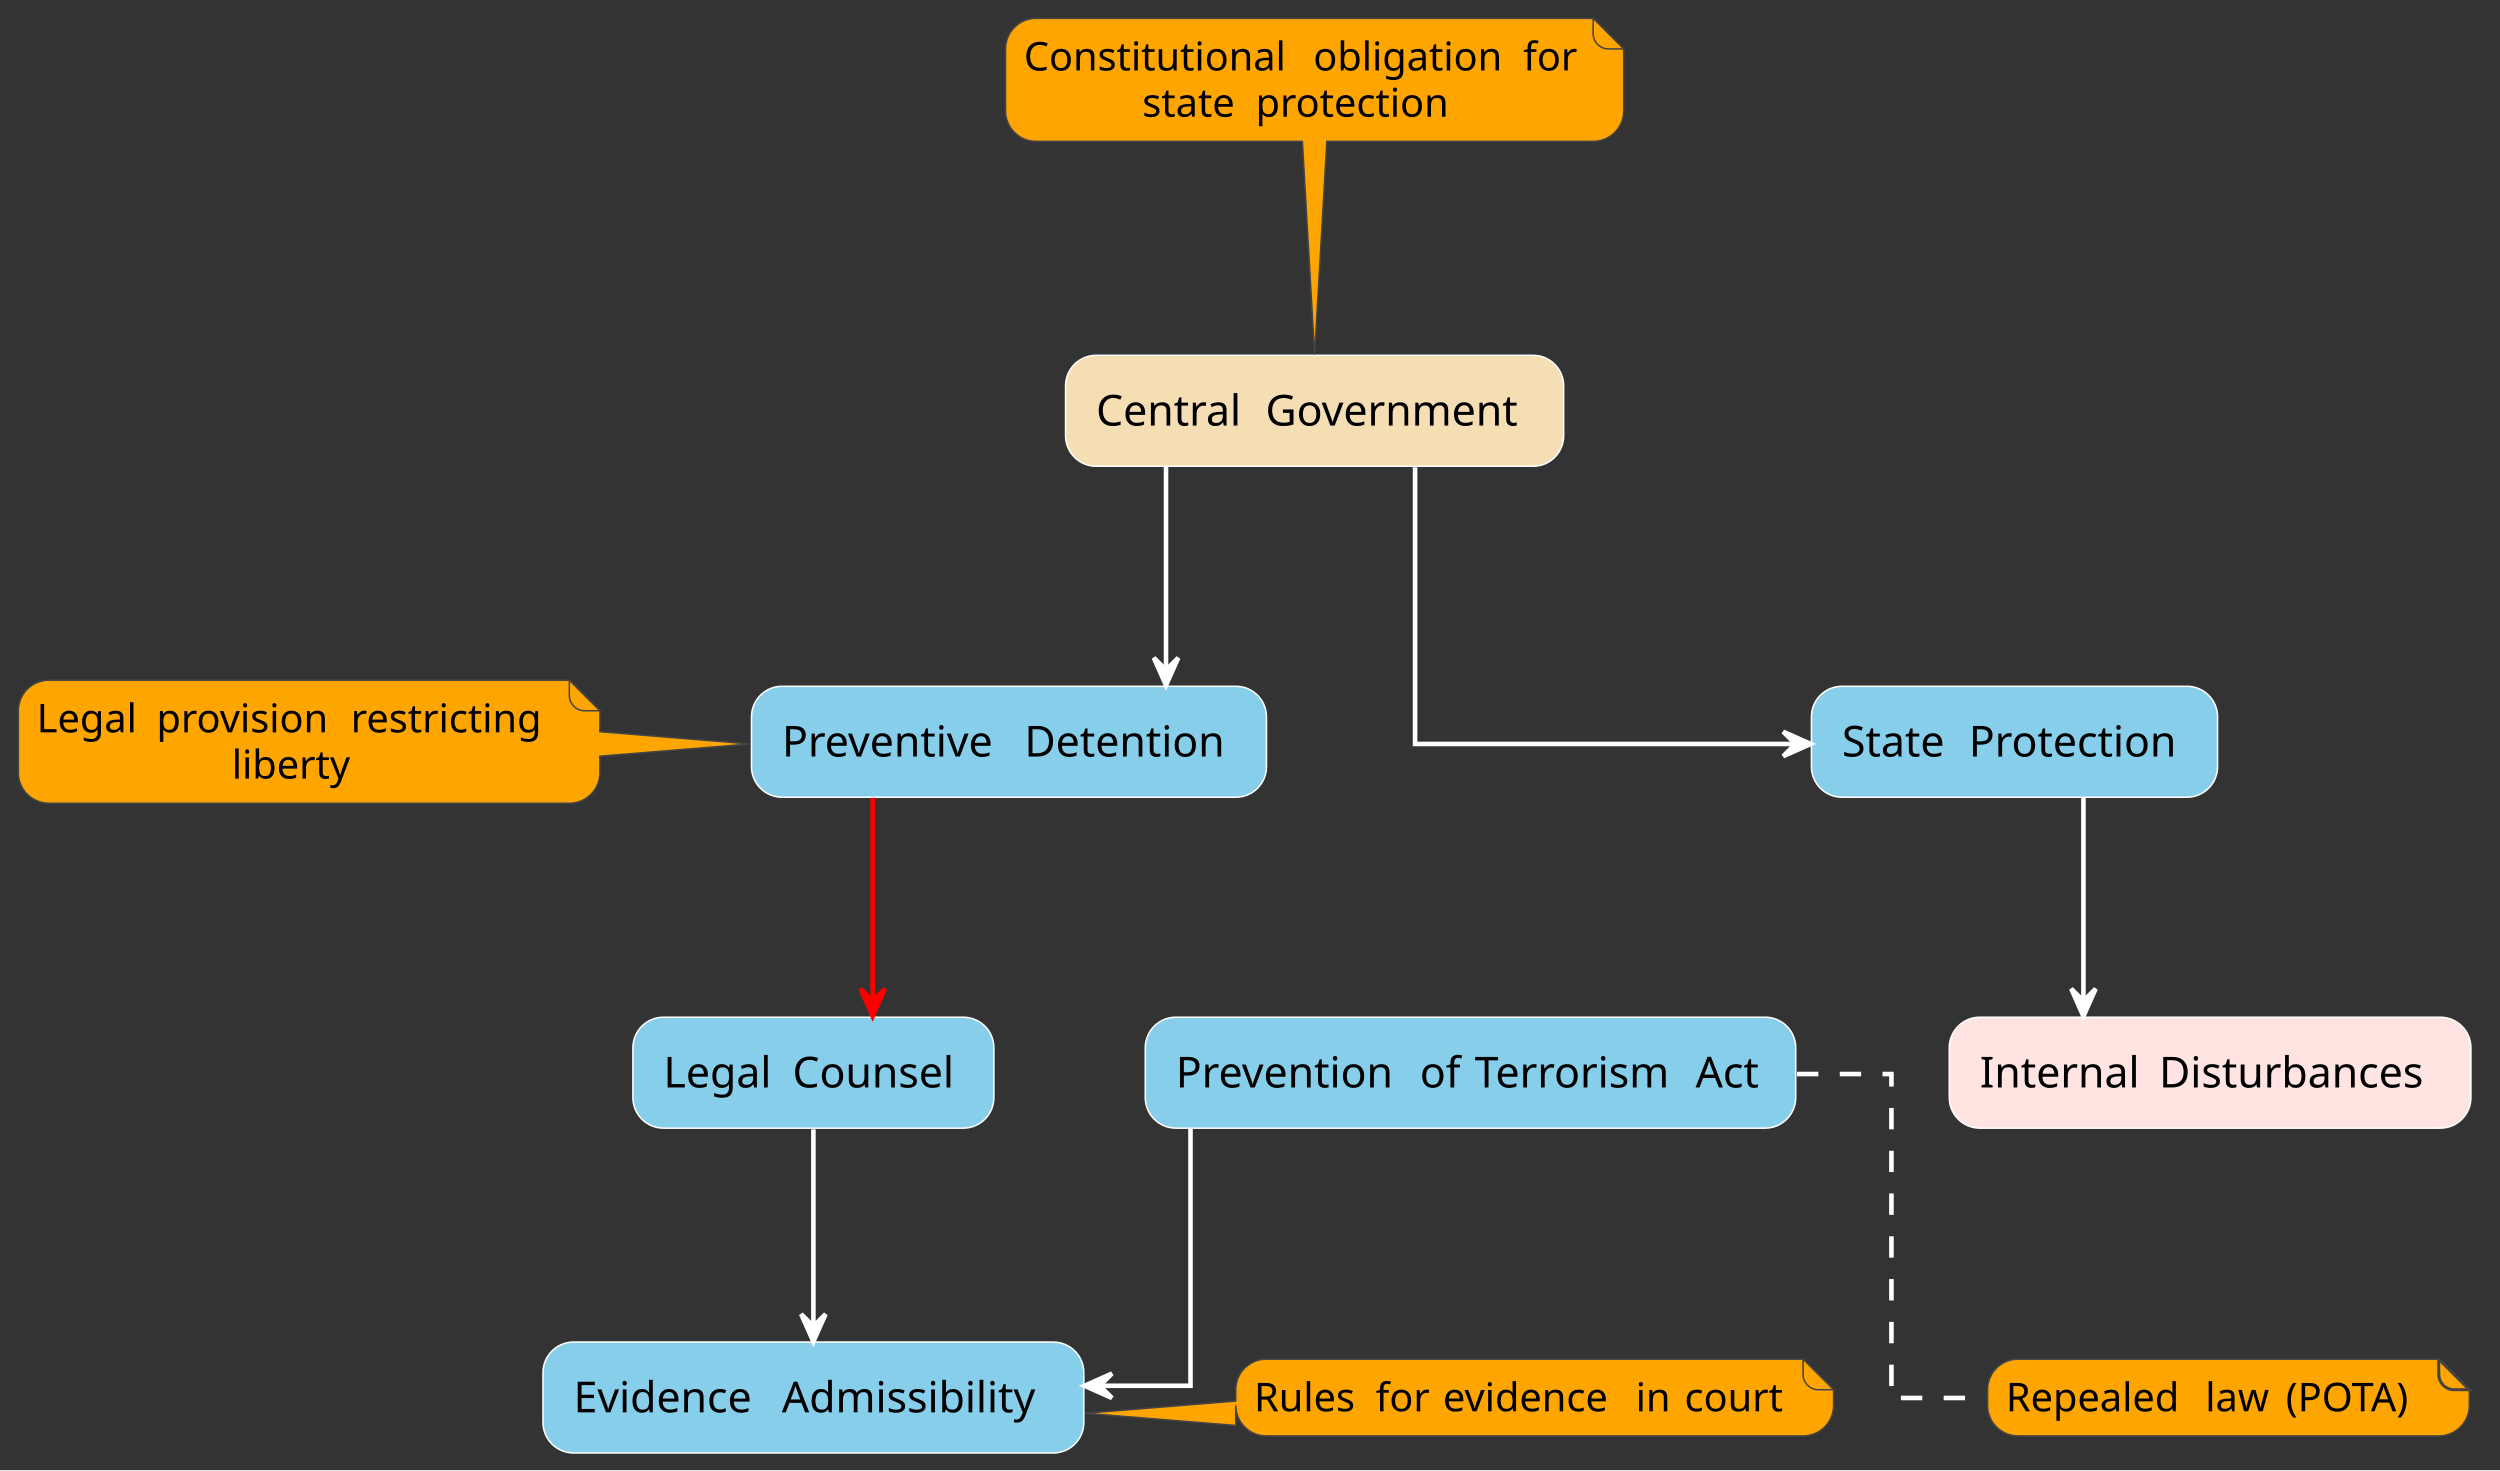
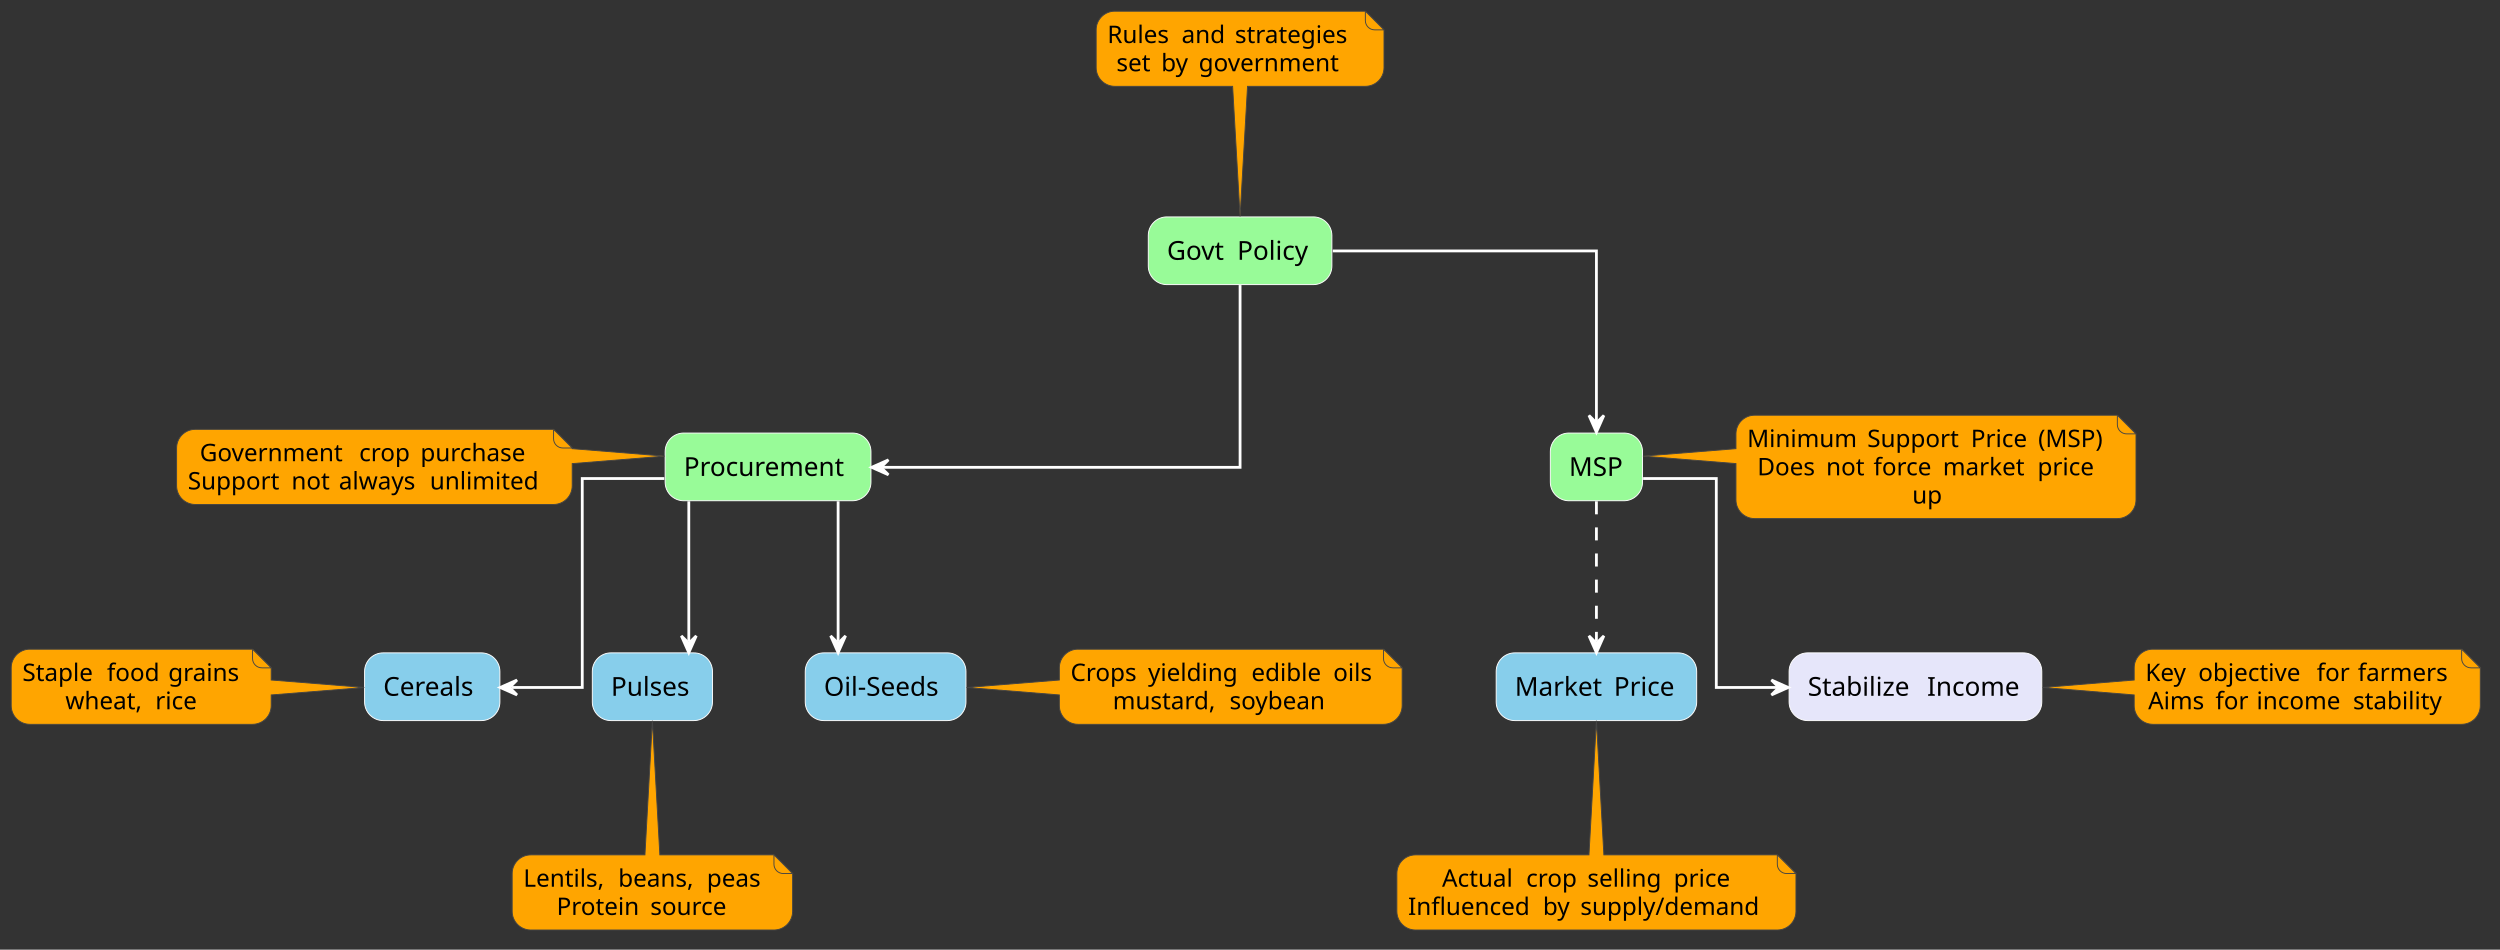
- <svg xmlns="http://www.w3.org/2000/svg" contentStyleType="text/css" data-diagram-type="CLASS" height="481px" preserveAspectRatio="none" style="width:818px;height:481px;background:#333333;" version="1.1" viewBox="0 0 818 481" width="818px" zoomAndPan="magnify">
+ <svg xmlns="http://www.w3.org/2000/svg" contentStyleType="text/css" data-diagram-type="CLASS" height="509px" preserveAspectRatio="none" style="width:1340px;height:509px;background:#333333;" version="1.1" viewBox="0 0 1340 509" width="1340px" zoomAndPan="magnify">
  <defs />
  <g>
-     <rect fill="#333333" height="481" style="stroke:none;stroke-width:1;" width="818" x="0" y="0" />
-     <g class="entity" data-entity="Central Government" data-source-line="23" data-uid="ent0002" id="entity_Central Government">
-       <rect fill="#F5DEB3" height="36.297" rx="10" ry="10" style="stroke:#FFFFFF;stroke-width:0.5;" width="162.981" x="348.65" y="116.26" />
-       <text fill="#000000" font-family="Sans-Serif" font-size="14" lengthAdjust="spacing" textLength="50.976" x="358.65" y="139.255">Central</text>
-       <text fill="#000000" font-family="Sans-Serif" font-size="14" lengthAdjust="spacing" textLength="4.45" x="409.626" y="139.255"> </text>
-       <text fill="#000000" font-family="Sans-Serif" font-size="14" lengthAdjust="spacing" textLength="87.555" x="414.076" y="139.255">Government</text>
+     <rect fill="#333333" height="509" style="stroke:none;stroke-width:1;" width="1340" x="0" y="0" />
+     <g class="entity" data-entity="Govt Policy" data-source-line="23" data-uid="ent0002" id="entity_Govt Policy">
+       <rect fill="#98FB98" height="36.297" rx="10" ry="10" style="stroke:#FFFFFF;stroke-width:0.5;" width="98.408" x="615.48" y="116.26" />
+       <text fill="#000000" font-family="Sans-Serif" font-size="14" lengthAdjust="spacing" textLength="33.188" x="625.48" y="139.255">Govt</text>
+       <text fill="#000000" font-family="Sans-Serif" font-size="14" lengthAdjust="spacing" textLength="4.45" x="658.668" y="139.255"> </text>
+       <text fill="#000000" font-family="Sans-Serif" font-size="14" lengthAdjust="spacing" textLength="40.77" x="663.119" y="139.255">Policy</text>
    </g>
-     <g class="entity" data-entity="State Protection" data-source-line="26" data-uid="ent0003" id="entity_State Protection">
-       <rect fill="#87CEEB" height="36.297" rx="10" ry="10" style="stroke:#FFFFFF;stroke-width:0.5;" width="132.889" x="592.7" y="224.55" />
-       <text fill="#000000" font-family="Sans-Serif" font-size="14" lengthAdjust="spacing" textLength="37.058" x="602.7" y="247.545">State</text>
-       <text fill="#000000" font-family="Sans-Serif" font-size="14" lengthAdjust="spacing" textLength="4.45" x="639.758" y="247.545"> </text>
-       <text fill="#000000" font-family="Sans-Serif" font-size="14" lengthAdjust="spacing" textLength="71.381" x="644.208" y="247.545">Protection</text>
+     <g class="entity" data-entity="MSP" data-source-line="24" data-uid="ent0003" id="entity_MSP">
+       <rect fill="#98FB98" height="36.297" rx="10" ry="10" style="stroke:#FFFFFF;stroke-width:0.5;" width="49.408" x="830.98" y="232.11" />
+       <text fill="#000000" font-family="Sans-Serif" font-size="14" lengthAdjust="spacing" textLength="29.408" x="840.98" y="255.105">MSP</text>
    </g>
-     <g class="entity" data-entity="Preventive Detention" data-source-line="27" data-uid="ent0004" id="entity_Preventive Detention">
-       <rect fill="#87CEEB" height="36.297" rx="10" ry="10" style="stroke:#FFFFFF;stroke-width:0.5;" width="168.497" x="245.89" y="224.55" />
-       <text fill="#000000" font-family="Sans-Serif" font-size="14" lengthAdjust="spacing" textLength="74.86" x="255.89" y="247.545">Preventive</text>
-       <text fill="#000000" font-family="Sans-Serif" font-size="14" lengthAdjust="spacing" textLength="4.45" x="330.75" y="247.545"> </text>
-       <text fill="#000000" font-family="Sans-Serif" font-size="14" lengthAdjust="spacing" textLength="69.186" x="335.2" y="247.545">Detention</text>
+     <g class="entity" data-entity="Procurement" data-source-line="25" data-uid="ent0004" id="entity_Procurement">
+       <rect fill="#98FB98" height="36.297" rx="10" ry="10" style="stroke:#FFFFFF;stroke-width:0.5;" width="110.316" x="356.52" y="232.11" />
+       <text fill="#000000" font-family="Sans-Serif" font-size="14" lengthAdjust="spacing" textLength="90.316" x="366.52" y="255.105">Procurement</text>
    </g>
-     <g class="entity" data-entity="Legal Counsel" data-source-line="28" data-uid="ent0005" id="entity_Legal Counsel">
-       <rect fill="#87CEEB" height="36.297" rx="10" ry="10" style="stroke:#FFFFFF;stroke-width:0.5;" width="118.103" x="207.09" y="332.83" />
-       <text fill="#000000" font-family="Sans-Serif" font-size="14" lengthAdjust="spacing" textLength="37.769" x="217.09" y="355.825">Legal</text>
-       <text fill="#000000" font-family="Sans-Serif" font-size="14" lengthAdjust="spacing" textLength="4.45" x="254.859" y="355.825"> </text>
-       <text fill="#000000" font-family="Sans-Serif" font-size="14" lengthAdjust="spacing" textLength="55.884" x="259.309" y="355.825">Counsel</text>
+     <g class="entity" data-entity="Market Price" data-source-line="28" data-uid="ent0005" id="entity_Market Price">
+       <rect fill="#87CEEB" height="36.297" rx="10" ry="10" style="stroke:#FFFFFF;stroke-width:0.5;" width="107.473" x="801.95" y="349.94" />
+       <text fill="#000000" font-family="Sans-Serif" font-size="14" lengthAdjust="spacing" textLength="48.624" x="811.95" y="372.935">Market</text>
+       <text fill="#000000" font-family="Sans-Serif" font-size="14" lengthAdjust="spacing" textLength="4.45" x="860.574" y="372.935"> </text>
+       <text fill="#000000" font-family="Sans-Serif" font-size="14" lengthAdjust="spacing" textLength="34.398" x="865.024" y="372.935">Price</text>
    </g>
-     <g class="entity" data-entity="Evidence Admissibility" data-source-line="29" data-uid="ent0006" id="entity_Evidence Admissibility">
-       <rect fill="#87CEEB" height="36.297" rx="10" ry="10" style="stroke:#FFFFFF;stroke-width:0.5;" width="176.953" x="177.67" y="439.12" />
-       <text fill="#000000" font-family="Sans-Serif" font-size="14" lengthAdjust="spacing" textLength="63.704" x="187.67" y="462.115">Evidence</text>
-       <text fill="#000000" font-family="Sans-Serif" font-size="14" lengthAdjust="spacing" textLength="4.45" x="251.374" y="462.115"> </text>
-       <text fill="#000000" font-family="Sans-Serif" font-size="14" lengthAdjust="spacing" textLength="88.799" x="255.824" y="462.115">Admissibility</text>
+     <g class="entity" data-entity="Cereals" data-source-line="31" data-uid="ent0006" id="entity_Cereals">
+       <rect fill="#87CEEB" height="36.297" rx="10" ry="10" style="stroke:#FFFFFF;stroke-width:0.5;" width="72.52" x="195.42" y="349.94" />
+       <text fill="#000000" font-family="Sans-Serif" font-size="14" lengthAdjust="spacing" textLength="52.52" x="205.42" y="372.935">Cereals</text>
    </g>
-     <g class="entity" data-entity="Prevention of Terrorism Act" data-source-line="30" data-uid="ent0007" id="entity_Prevention of Terrorism Act">
-       <rect fill="#87CEEB" height="36.297" rx="10" ry="10" style="stroke:#FFFFFF;stroke-width:0.5;" width="212.828" x="374.73" y="332.83" />
-       <text fill="#000000" font-family="Sans-Serif" font-size="14" lengthAdjust="spacing" textLength="75.4" x="384.73" y="355.825">Prevention</text>
-       <text fill="#000000" font-family="Sans-Serif" font-size="14" lengthAdjust="spacing" textLength="4.45" x="460.13" y="355.825"> </text>
-       <text fill="#000000" font-family="Sans-Serif" font-size="14" lengthAdjust="spacing" textLength="13.494" x="464.581" y="355.825">of</text>
-       <text fill="#000000" font-family="Sans-Serif" font-size="14" lengthAdjust="spacing" textLength="4.45" x="478.075" y="355.825"> </text>
-       <text fill="#000000" font-family="Sans-Serif" font-size="14" lengthAdjust="spacing" textLength="67.819" x="482.525" y="355.825">Terrorism</text>
-       <text fill="#000000" font-family="Sans-Serif" font-size="14" lengthAdjust="spacing" textLength="4.45" x="550.344" y="355.825"> </text>
-       <text fill="#000000" font-family="Sans-Serif" font-size="14" lengthAdjust="spacing" textLength="22.764" x="554.794" y="355.825">Act</text>
+     <g class="entity" data-entity="Pulses" data-source-line="32" data-uid="ent0007" id="entity_Pulses">
+       <rect fill="#87CEEB" height="36.297" rx="10" ry="10" style="stroke:#FFFFFF;stroke-width:0.5;" width="64.406" x="317.48" y="349.94" />
+       <text fill="#000000" font-family="Sans-Serif" font-size="14" lengthAdjust="spacing" textLength="44.406" x="327.48" y="372.935">Pulses</text>
    </g>
-     <g class="entity" data-entity="Internal Disturbances" data-source-line="33" data-uid="ent0008" id="entity_Internal Disturbances">
-       <rect fill="#FFE4E1" height="36.297" rx="10" ry="10" style="stroke:#FFFFFF;stroke-width:0.5;" width="170.678" x="637.8" y="332.83" />
-       <text fill="#000000" font-family="Sans-Serif" font-size="14" lengthAdjust="spacing" textLength="54.202" x="647.8" y="355.825">Internal</text>
-       <text fill="#000000" font-family="Sans-Serif" font-size="14" lengthAdjust="spacing" textLength="4.45" x="702.002" y="355.825"> </text>
-       <text fill="#000000" font-family="Sans-Serif" font-size="14" lengthAdjust="spacing" textLength="92.025" x="706.452" y="355.825">Disturbances</text>
+     <g class="entity" data-entity="Oil-Seeds" data-source-line="33" data-uid="ent0008" id="entity_Oil-Seeds">
+       <rect fill="#87CEEB" height="36.297" rx="10" ry="10" style="stroke:#FFFFFF;stroke-width:0.5;" width="86.144" x="431.61" y="349.94" />
+       <text fill="#000000" font-family="Sans-Serif" font-size="14" lengthAdjust="spacing" textLength="66.144" x="441.61" y="372.935">Oil-Seeds</text>
    </g>
-     <g class="entity" data-entity="GMN15" data-source-line="45" data-uid="ent0016" id="entity_GMN15">
-       <path d="M329.01,16 L329.01,36.266 A10,10 0 0 0 339.01,46.266 L426.14,46.266 L430.14,116.03 L434.14,46.266 L521.267,46.266 A10,10 0 0 0 531.267,36.266 L531.267,16 L521.267,6 L339.01,6 A10,10 0 0 0 329.01,16" fill="#FFA500" style="stroke:#444444;stroke-width:0.5;" />
-       <path d="M521.267,6 L521.267,11 A5,5 0 0 0 526.267,16 L531.267,16 L521.267,6" fill="#FFA500" style="stroke:#444444;stroke-width:0.5;" />
-       <text fill="#000000" font-family="Sans-Serif" font-size="13" lengthAdjust="spacing" textLength="90.568" x="335.01" y="23.067">Constitutional</text>
-       <text fill="#000000" font-family="Sans-Serif" font-size="13" lengthAdjust="spacing" textLength="4.132" x="425.578" y="23.067"> </text>
-       <text fill="#000000" font-family="Sans-Serif" font-size="13" lengthAdjust="spacing" textLength="64.549" x="429.711" y="23.067">obligation</text>
-       <text fill="#000000" font-family="Sans-Serif" font-size="13" lengthAdjust="spacing" textLength="4.132" x="494.26" y="23.067"> </text>
-       <text fill="#000000" font-family="Sans-Serif" font-size="13" lengthAdjust="spacing" textLength="17.875" x="498.392" y="23.067">for</text>
-       <text fill="#000000" font-family="Sans-Serif" font-size="13" lengthAdjust="spacing" textLength="32.932" x="373.759" y="38.2">state</text>
-       <text fill="#000000" font-family="Sans-Serif" font-size="13" lengthAdjust="spacing" textLength="4.132" x="406.691" y="38.2"> </text>
-       <text fill="#000000" font-family="Sans-Serif" font-size="13" lengthAdjust="spacing" textLength="66.695" x="410.823" y="38.2">protection</text>
+     <g class="entity" data-entity="Stabilize Income" data-source-line="36" data-uid="ent0009" id="entity_Stabilize Income">
+       <rect fill="#E6E6FA" height="36.297" rx="10" ry="10" style="stroke:#FFFFFF;stroke-width:0.5;" width="135.439" x="958.96" y="349.94" />
+       <text fill="#000000" font-family="Sans-Serif" font-size="14" lengthAdjust="spacing" textLength="59.473" x="968.96" y="372.935">Stabilize</text>
+       <text fill="#000000" font-family="Sans-Serif" font-size="14" lengthAdjust="spacing" textLength="4.45" x="1028.433" y="372.935"> </text>
+       <text fill="#000000" font-family="Sans-Serif" font-size="14" lengthAdjust="spacing" textLength="51.516" x="1032.883" y="372.935">Income</text>
    </g>
-     <g class="entity" data-entity="GMN18" data-source-line="49" data-uid="ent0019" id="entity_GMN18">
-       <path d="M6,232.56 L6,252.826 A10,10 0 0 0 16,262.826 L186.286,262.826 A10,10 0 0 0 196.286,252.826 L196.286,247.42 L245.42,243.42 L196.286,239.42 L196.286,232.56 L186.286,222.56 L16,222.56 A10,10 0 0 0 6,232.56" fill="#FFA500" style="stroke:#444444;stroke-width:0.5;" />
-       <path d="M186.286,222.56 L186.286,227.56 A5,5 0 0 0 191.286,232.56 L196.286,232.56 L186.286,222.56" fill="#FFA500" style="stroke:#444444;stroke-width:0.5;" />
-       <text fill="#000000" font-family="Sans-Serif" font-size="13" lengthAdjust="spacing" textLength="35.071" x="12" y="239.627">Legal</text>
-       <text fill="#000000" font-family="Sans-Serif" font-size="13" lengthAdjust="spacing" textLength="4.132" x="47.071" y="239.627"> </text>
-       <text fill="#000000" font-family="Sans-Serif" font-size="13" lengthAdjust="spacing" textLength="59.433" x="51.203" y="239.627">provision</text>
-       <text fill="#000000" font-family="Sans-Serif" font-size="13" lengthAdjust="spacing" textLength="4.132" x="110.636" y="239.627"> </text>
-       <text fill="#000000" font-family="Sans-Serif" font-size="13" lengthAdjust="spacing" textLength="66.517" x="114.769" y="239.627">restricting</text>
-       <text fill="#000000" font-family="Sans-Serif" font-size="13" lengthAdjust="spacing" textLength="41.609" x="75.838" y="254.76">liberty</text>
+     <g class="entity" data-entity="GMN17" data-source-line="49" data-uid="ent0018" id="entity_GMN17">
+       <path d="M587.54,16 L587.54,36.266 A10,10 0 0 0 597.54,46.266 L660.68,46.266 L664.68,116.03 L668.68,46.266 L731.828,46.266 A10,10 0 0 0 741.828,36.266 L741.828,16 L731.828,6 L597.54,6 A10,10 0 0 0 587.54,16" fill="#FFA500" style="stroke:#444444;stroke-width:0.5;" />
+       <path d="M731.828,6 L731.828,11 A5,5 0 0 0 736.828,16 L741.828,16 L731.828,6" fill="#FFA500" style="stroke:#444444;stroke-width:0.5;" />
+       <text fill="#000000" font-family="Sans-Serif" font-size="13" lengthAdjust="spacing" textLength="35.655" x="593.54" y="23.067">Rules</text>
+       <text fill="#000000" font-family="Sans-Serif" font-size="13" lengthAdjust="spacing" textLength="4.132" x="629.195" y="23.067"> </text>
+       <text fill="#000000" font-family="Sans-Serif" font-size="13" lengthAdjust="spacing" textLength="24.457" x="633.327" y="23.067">and</text>
+       <text fill="#000000" font-family="Sans-Serif" font-size="13" lengthAdjust="spacing" textLength="4.132" x="657.785" y="23.067"> </text>
+       <text fill="#000000" font-family="Sans-Serif" font-size="13" lengthAdjust="spacing" textLength="64.911" x="661.917" y="23.067">strategies</text>
+       <text fill="#000000" font-family="Sans-Serif" font-size="13" lengthAdjust="spacing" textLength="19.868" x="598.405" y="38.2">set</text>
+       <text fill="#000000" font-family="Sans-Serif" font-size="13" lengthAdjust="spacing" textLength="4.132" x="618.274" y="38.2"> </text>
+       <text fill="#000000" font-family="Sans-Serif" font-size="13" lengthAdjust="spacing" textLength="15.945" x="622.406" y="38.2">by</text>
+       <text fill="#000000" font-family="Sans-Serif" font-size="13" lengthAdjust="spacing" textLength="4.132" x="638.351" y="38.2"> </text>
+       <text fill="#000000" font-family="Sans-Serif" font-size="13" lengthAdjust="spacing" textLength="79.479" x="642.484" y="38.2">government</text>
    </g>
-     <g class="entity" data-entity="GMN21" data-source-line="53" data-uid="ent0022" id="entity_GMN21">
-       <path d="M404.33,454.71 L404.33,458.42 L355.03,462.42 L404.33,466.42 L404.33,459.843 A10,10 0 0 0 414.33,469.843 L589.96,469.843 A10,10 0 0 0 599.96,459.843 L599.96,454.71 L589.96,444.71 L414.33,444.71 A10,10 0 0 0 404.33,454.71" fill="#FFA500" style="stroke:#444444;stroke-width:0.5;" />
-       <path d="M589.96,444.71 L589.96,449.71 A5,5 0 0 0 594.96,454.71 L599.96,454.71 L589.96,444.71" fill="#FFA500" style="stroke:#444444;stroke-width:0.5;" />
-       <text fill="#000000" font-family="Sans-Serif" font-size="13" lengthAdjust="spacing" textLength="35.655" x="410.33" y="461.777">Rules</text>
-       <text fill="#000000" font-family="Sans-Serif" font-size="13" lengthAdjust="spacing" textLength="4.132" x="445.985" y="461.777"> </text>
-       <text fill="#000000" font-family="Sans-Serif" font-size="13" lengthAdjust="spacing" textLength="17.875" x="450.117" y="461.777">for</text>
-       <text fill="#000000" font-family="Sans-Serif" font-size="13" lengthAdjust="spacing" textLength="4.132" x="467.992" y="461.777"> </text>
-       <text fill="#000000" font-family="Sans-Serif" font-size="13" lengthAdjust="spacing" textLength="58.938" x="472.124" y="461.777">evidence</text>
-       <text fill="#000000" font-family="Sans-Serif" font-size="13" lengthAdjust="spacing" textLength="4.132" x="531.062" y="461.777"> </text>
-       <text fill="#000000" font-family="Sans-Serif" font-size="13" lengthAdjust="spacing" textLength="11.851" x="535.195" y="461.777">in</text>
-       <text fill="#000000" font-family="Sans-Serif" font-size="13" lengthAdjust="spacing" textLength="4.132" x="547.046" y="461.777"> </text>
-       <text fill="#000000" font-family="Sans-Serif" font-size="13" lengthAdjust="spacing" textLength="33.782" x="551.178" y="461.777">court</text>
+     <g class="entity" data-entity="GMN20" data-source-line="54" data-uid="ent0021" id="entity_GMN20">
+       <path d="M930.47,232.56 L930.47,240.49 L880.61,244.49 L930.47,248.49 L930.47,267.958 A10,10 0 0 0 940.47,277.958 L1134.896,277.958 A10,10 0 0 0 1144.896,267.958 L1144.896,232.56 L1134.896,222.56 L940.47,222.56 A10,10 0 0 0 930.47,232.56" fill="#FFA500" style="stroke:#444444;stroke-width:0.5;" />
+       <path d="M1134.896,222.56 L1134.896,227.56 A5,5 0 0 0 1139.896,232.56 L1144.896,232.56 L1134.896,222.56" fill="#FFA500" style="stroke:#444444;stroke-width:0.5;" />
+       <text fill="#000000" font-family="Sans-Serif" font-size="13" lengthAdjust="spacing" textLength="60.246" x="936.47" y="239.627">Minimum</text>
+       <text fill="#000000" font-family="Sans-Serif" font-size="13" lengthAdjust="spacing" textLength="4.132" x="996.716" y="239.627"> </text>
+       <text fill="#000000" font-family="Sans-Serif" font-size="13" lengthAdjust="spacing" textLength="51.391" x="1000.848" y="239.627">Support</text>
+       <text fill="#000000" font-family="Sans-Serif" font-size="13" lengthAdjust="spacing" textLength="4.132" x="1052.239" y="239.627"> </text>
+       <text fill="#000000" font-family="Sans-Serif" font-size="13" lengthAdjust="spacing" textLength="31.941" x="1056.371" y="239.627">Price</text>
+       <text fill="#000000" font-family="Sans-Serif" font-size="13" lengthAdjust="spacing" textLength="4.132" x="1088.312" y="239.627"> </text>
+       <text fill="#000000" font-family="Sans-Serif" font-size="13" lengthAdjust="spacing" textLength="37.451" x="1092.445" y="239.627">(MSP)</text>
+       <text fill="#000000" font-family="Sans-Serif" font-size="13" lengthAdjust="spacing" textLength="32.735" x="941.919" y="254.76">Does</text>
+       <text fill="#000000" font-family="Sans-Serif" font-size="13" lengthAdjust="spacing" textLength="4.132" x="974.654" y="254.76"> </text>
+       <text fill="#000000" font-family="Sans-Serif" font-size="13" lengthAdjust="spacing" textLength="21.29" x="978.787" y="254.76">not</text>
+       <text fill="#000000" font-family="Sans-Serif" font-size="13" lengthAdjust="spacing" textLength="4.132" x="1000.077" y="254.76"> </text>
+       <text fill="#000000" font-family="Sans-Serif" font-size="13" lengthAdjust="spacing" textLength="33.02" x="1004.209" y="254.76">force</text>
+       <text fill="#000000" font-family="Sans-Serif" font-size="13" lengthAdjust="spacing" textLength="4.132" x="1037.229" y="254.76"> </text>
+       <text fill="#000000" font-family="Sans-Serif" font-size="13" lengthAdjust="spacing" textLength="46.598" x="1041.362" y="254.76">market</text>
+       <text fill="#000000" font-family="Sans-Serif" font-size="13" lengthAdjust="spacing" textLength="4.132" x="1087.96" y="254.76"> </text>
+       <text fill="#000000" font-family="Sans-Serif" font-size="13" lengthAdjust="spacing" textLength="32.354" x="1092.092" y="254.76">price</text>
+       <text fill="#000000" font-family="Sans-Serif" font-size="13" lengthAdjust="spacing" textLength="16.491" x="1024.937" y="269.892">up</text>
    </g>
-     <g class="entity" data-entity="GMN24" data-source-line="57" data-uid="ent0025" id="entity_GMN24">
-       <path d="M650.33,454.71 L650.33,459.843 A10,10 0 0 0 660.33,469.843 L797.963,469.843 A10,10 0 0 0 807.963,459.843 L807.963,454.71 L797.963,444.71 L660.33,444.71 A10,10 0 0 0 650.33,454.71" fill="#FFA500" style="stroke:#444444;stroke-width:0.5;" />
-       <path d="M797.963,444.71 L797.963,449.71 A5,5 0 0 0 802.963,454.71 L807.963,454.71 L797.963,444.71" fill="#FFA500" style="stroke:#444444;stroke-width:1;" />
-       <text fill="#000000" font-family="Sans-Serif" font-size="13" lengthAdjust="spacing" textLength="61.109" x="656.33" y="461.777">Repealed</text>
-       <text fill="#000000" font-family="Sans-Serif" font-size="13" lengthAdjust="spacing" textLength="4.132" x="717.439" y="461.777"> </text>
-       <text fill="#000000" font-family="Sans-Serif" font-size="13" lengthAdjust="spacing" textLength="22.21" x="721.571" y="461.777">law</text>
-       <text fill="#000000" font-family="Sans-Serif" font-size="13" lengthAdjust="spacing" textLength="4.132" x="743.782" y="461.777"> </text>
-       <text fill="#000000" font-family="Sans-Serif" font-size="13" lengthAdjust="spacing" textLength="45.049" x="747.914" y="461.777">(POTA)</text>
+     <g class="entity" data-entity="GMN23" data-source-line="59" data-uid="ent0024" id="entity_GMN23">
+       <path d="M94.66,240.13 L94.66,260.396 A10,10 0 0 0 104.66,270.396 L296.705,270.396 A10,10 0 0 0 306.705,260.396 L306.705,248.49 L356.25,244.49 L306.705,240.49 L306.705,240.13 L296.705,230.13 L104.66,230.13 A10,10 0 0 0 94.66,240.13" fill="#FFA500" style="stroke:#444444;stroke-width:0.5;" />
+       <path d="M296.705,230.13 L296.705,235.13 A5,5 0 0 0 301.705,240.13 L306.705,240.13 L296.705,230.13" fill="#FFA500" style="stroke:#444444;stroke-width:0.5;" />
+       <text fill="#000000" font-family="Sans-Serif" font-size="13" lengthAdjust="spacing" textLength="81.301" x="107.071" y="247.197">Government</text>
+       <text fill="#000000" font-family="Sans-Serif" font-size="13" lengthAdjust="spacing" textLength="4.132" x="188.372" y="247.197"> </text>
+       <text fill="#000000" font-family="Sans-Serif" font-size="13" lengthAdjust="spacing" textLength="28.698" x="192.504" y="247.197">crop</text>
+       <text fill="#000000" font-family="Sans-Serif" font-size="13" lengthAdjust="spacing" textLength="4.132" x="221.202" y="247.197"> </text>
+       <text fill="#000000" font-family="Sans-Serif" font-size="13" lengthAdjust="spacing" textLength="59.96" x="225.334" y="247.197">purchase</text>
+       <text fill="#000000" font-family="Sans-Serif" font-size="13" lengthAdjust="spacing" textLength="51.391" x="100.66" y="262.33">Support</text>
+       <text fill="#000000" font-family="Sans-Serif" font-size="13" lengthAdjust="spacing" textLength="4.132" x="152.051" y="262.33"> </text>
+       <text fill="#000000" font-family="Sans-Serif" font-size="13" lengthAdjust="spacing" textLength="21.29" x="156.183" y="262.33">not</text>
+       <text fill="#000000" font-family="Sans-Serif" font-size="13" lengthAdjust="spacing" textLength="4.132" x="177.473" y="262.33"> </text>
+       <text fill="#000000" font-family="Sans-Serif" font-size="13" lengthAdjust="spacing" textLength="44.643" x="181.605" y="262.33">always</text>
+       <text fill="#000000" font-family="Sans-Serif" font-size="13" lengthAdjust="spacing" textLength="4.132" x="226.248" y="262.33"> </text>
+       <text fill="#000000" font-family="Sans-Serif" font-size="13" lengthAdjust="spacing" textLength="61.325" x="230.381" y="262.33">unlimited</text>
    </g>
-     <g class="link" data-entity-1="Central Government" data-entity-2="State Protection" data-source-line="36" data-uid="lnk9" id="link_Central Government_State Protection">
-       <path codeLine="36" d="M463.01,152.9 C463.01,184 463.01,243.42 463.01,243.42 C463.01,243.42 529.61,243.42 586.47,243.42" fill="none" id="Central Government-to-State Protection" style="stroke:#FFFFFF;stroke-width:1.5;" />
-       <polygon fill="#FFFFFF" points="592.47,243.42,583.47,239.42,587.47,243.42,583.47,247.42,592.47,243.42" style="stroke:#FFFFFF;stroke-width:1.5;" />
+     <g class="entity" data-entity="GMN26" data-source-line="64" data-uid="ent0027" id="entity_GMN26">
+       <path d="M748.72,468.22 L748.72,488.486 A10,10 0 0 0 758.72,498.486 L952.638,498.486 A10,10 0 0 0 962.638,488.486 L962.638,468.22 L952.638,458.22 L859.68,458.22 L855.68,386.3 L851.68,458.22 L758.72,458.22 A10,10 0 0 0 748.72,468.22" fill="#FFA500" style="stroke:#444444;stroke-width:0.5;" />
+       <path d="M952.638,458.22 L952.638,463.22 A5,5 0 0 0 957.638,468.22 L962.638,468.22 L952.638,458.22" fill="#FFA500" style="stroke:#444444;stroke-width:0.5;" />
+       <text fill="#000000" font-family="Sans-Serif" font-size="13" lengthAdjust="spacing" textLength="40.955" x="772.928" y="475.287">Actual</text>
+       <text fill="#000000" font-family="Sans-Serif" font-size="13" lengthAdjust="spacing" textLength="4.132" x="813.883" y="475.287"> </text>
+       <text fill="#000000" font-family="Sans-Serif" font-size="13" lengthAdjust="spacing" textLength="28.698" x="818.016" y="475.287">crop</text>
+       <text fill="#000000" font-family="Sans-Serif" font-size="13" lengthAdjust="spacing" textLength="4.132" x="846.713" y="475.287"> </text>
+       <text fill="#000000" font-family="Sans-Serif" font-size="13" lengthAdjust="spacing" textLength="42.098" x="850.846" y="475.287">selling</text>
+       <text fill="#000000" font-family="Sans-Serif" font-size="13" lengthAdjust="spacing" textLength="4.132" x="892.943" y="475.287"> </text>
+       <text fill="#000000" font-family="Sans-Serif" font-size="13" lengthAdjust="spacing" textLength="32.354" x="897.076" y="475.287">price</text>
+       <text fill="#000000" font-family="Sans-Serif" font-size="13" lengthAdjust="spacing" textLength="68.136" x="754.72" y="490.42">Influenced</text>
+       <text fill="#000000" font-family="Sans-Serif" font-size="13" lengthAdjust="spacing" textLength="4.132" x="822.856" y="490.42"> </text>
+       <text fill="#000000" font-family="Sans-Serif" font-size="13" lengthAdjust="spacing" textLength="15.945" x="826.988" y="490.42">by</text>
+       <text fill="#000000" font-family="Sans-Serif" font-size="13" lengthAdjust="spacing" textLength="4.132" x="842.933" y="490.42"> </text>
+       <text fill="#000000" font-family="Sans-Serif" font-size="13" lengthAdjust="spacing" textLength="100.572" x="847.066" y="490.42">supply/demand</text>
    </g>
-     <g class="link" data-entity-1="State Protection" data-entity-2="Internal Disturbances" data-source-line="37" data-uid="lnk10" id="link_State Protection_Internal Disturbances">
-       <path codeLine="37" d="M681.7,261.06 C681.7,280.97 681.7,306.57 681.7,326.52" fill="none" id="State Protection-to-Internal Disturbances" style="stroke:#FFFFFF;stroke-width:1.5;" />
-       <polygon fill="#FFFFFF" points="681.7,332.52,685.7,323.52,681.7,327.52,677.7,323.52,681.7,332.52" style="stroke:#FFFFFF;stroke-width:1.5;" />
+     <g class="entity" data-entity="GMN29" data-source-line="69" data-uid="ent0030" id="entity_GMN29">
+       <path d="M1143.92,357.96 L1143.92,364.49 L1094.86,368.49 L1143.92,372.49 L1143.92,378.226 A10,10 0 0 0 1153.92,388.226 L1319.439,388.226 A10,10 0 0 0 1329.439,378.226 L1329.439,357.96 L1319.439,347.96 L1153.92,347.96 A10,10 0 0 0 1143.92,357.96" fill="#FFA500" style="stroke:#444444;stroke-width:0.5;" />
+       <path d="M1319.439,347.96 L1319.439,352.96 A5,5 0 0 0 1324.439,357.96 L1329.439,357.96 L1319.439,347.96" fill="#FFA500" style="stroke:#444444;stroke-width:0.5;" />
+       <text fill="#000000" font-family="Sans-Serif" font-size="13" lengthAdjust="spacing" textLength="24.216" x="1149.92" y="365.027">Key</text>
+       <text fill="#000000" font-family="Sans-Serif" font-size="13" lengthAdjust="spacing" textLength="4.132" x="1174.136" y="365.027"> </text>
+       <text fill="#000000" font-family="Sans-Serif" font-size="13" lengthAdjust="spacing" textLength="59.363" x="1178.269" y="365.027">objective</text>
+       <text fill="#000000" font-family="Sans-Serif" font-size="13" lengthAdjust="spacing" textLength="4.132" x="1237.632" y="365.027"> </text>
+       <text fill="#000000" font-family="Sans-Serif" font-size="13" lengthAdjust="spacing" textLength="17.875" x="1241.764" y="365.027">for</text>
+       <text fill="#000000" font-family="Sans-Serif" font-size="13" lengthAdjust="spacing" textLength="4.132" x="1259.639" y="365.027"> </text>
+       <text fill="#000000" font-family="Sans-Serif" font-size="13" lengthAdjust="spacing" textLength="50.667" x="1263.772" y="365.027">farmers</text>
+       <text fill="#000000" font-family="Sans-Serif" font-size="13" lengthAdjust="spacing" textLength="31.941" x="1151.409" y="380.16">Aims</text>
+       <text fill="#000000" font-family="Sans-Serif" font-size="13" lengthAdjust="spacing" textLength="4.132" x="1183.35" y="380.16"> </text>
+       <text fill="#000000" font-family="Sans-Serif" font-size="13" lengthAdjust="spacing" textLength="17.875" x="1187.482" y="380.16">for</text>
+       <text fill="#000000" font-family="Sans-Serif" font-size="13" lengthAdjust="spacing" textLength="4.132" x="1205.357" y="380.16"> </text>
+       <text fill="#000000" font-family="Sans-Serif" font-size="13" lengthAdjust="spacing" textLength="47.614" x="1209.49" y="380.16">income</text>
+       <text fill="#000000" font-family="Sans-Serif" font-size="13" lengthAdjust="spacing" textLength="4.132" x="1257.103" y="380.16"> </text>
+       <text fill="#000000" font-family="Sans-Serif" font-size="13" lengthAdjust="spacing" textLength="51.714" x="1261.236" y="380.16">stability</text>
    </g>
-     <g class="link" data-entity-1="Central Government" data-entity-2="Preventive Detention" data-source-line="38" data-uid="lnk11" id="link_Central Government_Preventive Detention">
-       <path codeLine="38" d="M381.52,152.78 C381.52,172.69 381.52,198.29 381.52,218.23" fill="none" id="Central Government-to-Preventive Detention" style="stroke:#FFFFFF;stroke-width:1.5;" />
-       <polygon fill="#FFFFFF" points="381.52,224.23,385.52,215.23,381.52,219.23,377.52,215.23,381.52,224.23" style="stroke:#FFFFFF;stroke-width:1.5;" />
+     <g class="entity" data-entity="GMN32" data-source-line="74" data-uid="ent0033" id="entity_GMN32">
+       <path d="M6,357.96 L6,378.226 A10,10 0 0 0 16,388.226 L135.365,388.226 A10,10 0 0 0 145.365,378.226 L145.365,372.49 L195.29,368.49 L145.365,364.49 L145.365,357.96 L135.365,347.96 L16,347.96 A10,10 0 0 0 6,357.96" fill="#FFA500" style="stroke:#444444;stroke-width:0.5;" />
+       <path d="M135.365,347.96 L135.365,352.96 A5,5 0 0 0 140.365,357.96 L145.365,357.96 L135.365,347.96" fill="#FFA500" style="stroke:#444444;stroke-width:0.5;" />
+       <text fill="#000000" font-family="Sans-Serif" font-size="13" lengthAdjust="spacing" textLength="41.177" x="12" y="365.027">Staple</text>
+       <text fill="#000000" font-family="Sans-Serif" font-size="13" lengthAdjust="spacing" textLength="4.132" x="53.177" y="365.027"> </text>
+       <text fill="#000000" font-family="Sans-Serif" font-size="13" lengthAdjust="spacing" textLength="28.736" x="57.31" y="365.027">food</text>
+       <text fill="#000000" font-family="Sans-Serif" font-size="13" lengthAdjust="spacing" textLength="4.132" x="86.045" y="365.027"> </text>
+       <text fill="#000000" font-family="Sans-Serif" font-size="13" lengthAdjust="spacing" textLength="40.187" x="90.178" y="365.027">grains</text>
+       <text fill="#000000" font-family="Sans-Serif" font-size="13" lengthAdjust="spacing" textLength="44.065" x="35.032" y="380.16">wheat,</text>
+       <text fill="#000000" font-family="Sans-Serif" font-size="13" lengthAdjust="spacing" textLength="4.132" x="79.098" y="380.16"> </text>
+       <text fill="#000000" font-family="Sans-Serif" font-size="13" lengthAdjust="spacing" textLength="24.102" x="83.23" y="380.16">rice</text>
    </g>
-     <g class="link" data-entity-1="Preventive Detention" data-entity-2="Legal Counsel" data-source-line="39" data-uid="lnk12" id="link_Preventive Detention_Legal Counsel">
-       <path codeLine="39" d="M285.54,261.06 C285.54,280.97 285.54,306.57 285.54,326.52" fill="none" id="Preventive Detention-to-Legal Counsel" style="stroke:#FF0000;stroke-width:1.5;" />
-       <polygon fill="#FF0000" points="285.54,332.52,289.54,323.52,285.54,327.52,281.54,323.52,285.54,332.52" style="stroke:#FF0000;stroke-width:1.5;" />
+     <g class="entity" data-entity="GMN35" data-source-line="79" data-uid="ent0036" id="entity_GMN35">
+       <path d="M274.52,468.22 L274.52,488.486 A10,10 0 0 0 284.52,498.486 L414.841,498.486 A10,10 0 0 0 424.841,488.486 L424.841,468.22 L414.841,458.22 L353.68,458.22 L349.68,386.3 L345.68,458.22 L284.52,458.22 A10,10 0 0 0 274.52,468.22" fill="#FFA500" style="stroke:#444444;stroke-width:0.5;" />
+       <path d="M414.841,458.22 L414.841,463.22 A5,5 0 0 0 419.841,468.22 L424.841,468.22 L414.841,458.22" fill="#FFA500" style="stroke:#444444;stroke-width:0.5;" />
+       <text fill="#000000" font-family="Sans-Serif" font-size="13" lengthAdjust="spacing" textLength="46.706" x="280.52" y="475.287">Lentils,</text>
+       <text fill="#000000" font-family="Sans-Serif" font-size="13" lengthAdjust="spacing" textLength="4.132" x="327.226" y="475.287"> </text>
+       <text fill="#000000" font-family="Sans-Serif" font-size="13" lengthAdjust="spacing" textLength="43.361" x="331.358" y="475.287">beans,</text>
+       <text fill="#000000" font-family="Sans-Serif" font-size="13" lengthAdjust="spacing" textLength="4.132" x="374.719" y="475.287"> </text>
+       <text fill="#000000" font-family="Sans-Serif" font-size="13" lengthAdjust="spacing" textLength="30.989" x="378.851" y="475.287">peas</text>
+       <text fill="#000000" font-family="Sans-Serif" font-size="13" lengthAdjust="spacing" textLength="46.084" x="298.344" y="490.42">Protein</text>
+       <text fill="#000000" font-family="Sans-Serif" font-size="13" lengthAdjust="spacing" textLength="4.132" x="344.428" y="490.42"> </text>
+       <text fill="#000000" font-family="Sans-Serif" font-size="13" lengthAdjust="spacing" textLength="43.456" x="348.56" y="490.42">source</text>
    </g>
-     <g class="link" data-entity-1="Legal Counsel" data-entity-2="Evidence Admissibility" data-source-line="40" data-uid="lnk13" id="link_Legal Counsel_Evidence Admissibility">
-       <path codeLine="40" d="M266.14,369.49 C266.14,389 266.14,413.54 266.14,432.97" fill="none" id="Legal Counsel-to-Evidence Admissibility" style="stroke:#FFFFFF;stroke-width:1.5;" />
-       <polygon fill="#FFFFFF" points="266.14,438.97,270.14,429.97,266.14,433.97,262.14,429.97,266.14,438.97" style="stroke:#FFFFFF;stroke-width:1.5;" />
+     <g class="entity" data-entity="GMN38" data-source-line="84" data-uid="ent0039" id="entity_GMN38">
+       <path d="M567.81,357.96 L567.81,364.49 L518.06,368.49 L567.81,372.49 L567.81,378.226 A10,10 0 0 0 577.81,388.226 L741.551,388.226 A10,10 0 0 0 751.551,378.226 L751.551,357.96 L741.551,347.96 L577.81,347.96 A10,10 0 0 0 567.81,357.96" fill="#FFA500" style="stroke:#444444;stroke-width:0.5;" />
+       <path d="M741.551,347.96 L741.551,352.96 A5,5 0 0 0 746.551,357.96 L751.551,357.96 L741.551,347.96" fill="#FFA500" style="stroke:#444444;stroke-width:0.5;" />
+       <text fill="#000000" font-family="Sans-Serif" font-size="13" lengthAdjust="spacing" textLength="37.4" x="573.81" y="365.027">Crops</text>
+       <text fill="#000000" font-family="Sans-Serif" font-size="13" lengthAdjust="spacing" textLength="4.132" x="611.21" y="365.027"> </text>
+       <text fill="#000000" font-family="Sans-Serif" font-size="13" lengthAdjust="spacing" textLength="51.27" x="615.343" y="365.027">yielding</text>
+       <text fill="#000000" font-family="Sans-Serif" font-size="13" lengthAdjust="spacing" textLength="4.132" x="666.613" y="365.027"> </text>
+       <text fill="#000000" font-family="Sans-Serif" font-size="13" lengthAdjust="spacing" textLength="39.724" x="670.745" y="365.027">edible</text>
+       <text fill="#000000" font-family="Sans-Serif" font-size="13" lengthAdjust="spacing" textLength="4.132" x="710.469" y="365.027"> </text>
+       <text fill="#000000" font-family="Sans-Serif" font-size="13" lengthAdjust="spacing" textLength="21.95" x="714.601" y="365.027">oils</text>
+       <text fill="#000000" font-family="Sans-Serif" font-size="13" lengthAdjust="spacing" textLength="58.468" x="596.443" y="380.16">mustard,</text>
+       <text fill="#000000" font-family="Sans-Serif" font-size="13" lengthAdjust="spacing" textLength="4.132" x="654.911" y="380.16"> </text>
+       <text fill="#000000" font-family="Sans-Serif" font-size="13" lengthAdjust="spacing" textLength="54.876" x="659.043" y="380.16">soybean</text>
    </g>
-     <g class="link" data-entity-1="Prevention of Terrorism Act" data-entity-2="Evidence Admissibility" data-source-line="41" data-uid="lnk14" id="link_Prevention of Terrorism Act_Evidence Admissibility">
-       <path codeLine="41" d="M389.53,369.29 C389.53,398.76 389.53,453.42 389.53,453.42 C389.53,453.42 380.45,453.42 360.83,453.42" fill="none" id="Prevention of Terrorism Act-to-Evidence Admissibility" style="stroke:#FFFFFF;stroke-width:1.5;" />
-       <polygon fill="#FFFFFF" points="354.83,453.42,363.83,457.42,359.83,453.42,363.83,449.42,354.83,453.42" style="stroke:#FFFFFF;stroke-width:1.5;" />
+     <g class="link" data-entity-1="Govt Policy" data-entity-2="MSP" data-source-line="39" data-uid="lnk10" id="link_Govt Policy_MSP">
+       <path codeLine="39" d="M714.37,134.49 C770.96,134.49 855.68,134.49 855.68,134.49 C855.68,134.49 855.68,192.93 855.68,225.66" fill="none" id="Govt Policy-to-MSP" style="stroke:#FFFFFF;stroke-width:1.5;" />
+       <polygon fill="#FFFFFF" points="855.68,231.66,859.68,222.66,855.68,226.66,851.68,222.66,855.68,231.66" style="stroke:#FFFFFF;stroke-width:1.5;" />
    </g>
-     <g class="link" data-entity-1="Prevention of Terrorism Act" data-entity-2="GMN24" data-source-line="57" data-uid="lnk26" id="link_Prevention of Terrorism Act_GMN24">
-       <path d="M587.97,351.42 C605.93,351.42 618.88,351.42 618.88,351.42 C618.88,351.42 618.88,457.42 618.88,457.42 C618.88,457.42 632.36,457.42 649.89,457.42" fill="none" id="Prevention of Terrorism Act-GMN24" style="stroke:#FFFFFF;stroke-width:1.5;stroke-dasharray:7.0,7.0;" />
+     <g class="link" data-entity-1="Govt Policy" data-entity-2="Procurement" data-source-line="40" data-uid="lnk11" id="link_Govt Policy_Procurement">
+       <path codeLine="40" d="M664.68,152.8 C664.68,185.54 664.68,250.49 664.68,250.49 C664.68,250.49 547.68,250.49 473.2,250.49" fill="none" id="Govt Policy-to-Procurement" style="stroke:#FFFFFF;stroke-width:1.5;" />
+       <polygon fill="#FFFFFF" points="467.2,250.49,476.2,254.49,472.2,250.49,476.2,246.49,467.2,250.49" style="stroke:#FFFFFF;stroke-width:1.5;" />
+     </g>
+     <g class="link" data-entity-1="MSP" data-entity-2="Market Price" data-source-line="41" data-uid="lnk12" id="link_MSP_Market Price">
+       <path codeLine="41" d="M855.68,268.67 C855.68,290.81 855.68,321.73 855.68,343.81" fill="none" id="MSP-to-Market Price" style="stroke:#FFFFFF;stroke-width:1.5;stroke-dasharray:7.0,7.0;" />
+       <polygon fill="#FFFFFF" points="855.68,349.81,859.68,340.81,855.68,344.81,851.68,340.81,855.68,349.81" style="stroke:#FFFFFF;stroke-width:1.5;" />
+     </g>
+     <g class="link" data-entity-1="MSP" data-entity-2="Stabilize Income" data-source-line="42" data-uid="lnk13" id="link_MSP_Stabilize Income">
+       <path codeLine="42" d="M880.71,256.49 C898.76,256.49 919.94,256.49 919.94,256.49 C919.94,256.49 919.94,368.49 919.94,368.49 C919.94,368.49 931.56,368.49 952.48,368.49" fill="none" id="MSP-to-Stabilize Income" style="stroke:#FFFFFF;stroke-width:1.5;" />
+       <polygon fill="#FFFFFF" points="958.48,368.49,949.48,364.49,953.48,368.49,949.48,372.49,958.48,368.49" style="stroke:#FFFFFF;stroke-width:1.5;" />
+     </g>
+     <g class="link" data-entity-1="Procurement" data-entity-2="Cereals" data-source-line="43" data-uid="lnk14" id="link_Procurement_Cereals">
+       <path codeLine="43" d="M356.06,256.49 C333.25,256.49 312.09,256.49 312.09,256.49 C312.09,256.49 312.09,368.49 312.09,368.49 C312.09,368.49 295.4,368.49 274.12,368.49" fill="none" id="Procurement-to-Cereals" style="stroke:#FFFFFF;stroke-width:1.5;" />
+       <polygon fill="#FFFFFF" points="268.12,368.49,277.12,372.49,273.12,368.49,277.12,364.49,268.12,368.49" style="stroke:#FFFFFF;stroke-width:1.5;" />
+     </g>
+     <g class="link" data-entity-1="Procurement" data-entity-2="Pulses" data-source-line="44" data-uid="lnk15" id="link_Procurement_Pulses">
+       <path codeLine="44" d="M369.2,268.67 C369.2,290.81 369.2,321.73 369.2,343.81" fill="none" id="Procurement-to-Pulses" style="stroke:#FFFFFF;stroke-width:1.5;" />
+       <polygon fill="#FFFFFF" points="369.2,349.81,373.2,340.81,369.2,344.81,365.2,340.81,369.2,349.81" style="stroke:#FFFFFF;stroke-width:1.5;" />
+     </g>
+     <g class="link" data-entity-1="Procurement" data-entity-2="Oil-Seeds" data-source-line="45" data-uid="lnk16" id="link_Procurement_Oil-Seeds">
+       <path codeLine="45" d="M449.23,268.67 C449.23,290.81 449.23,321.73 449.23,343.81" fill="none" id="Procurement-to-Oil-Seeds" style="stroke:#FFFFFF;stroke-width:1.5;" />
+       <polygon fill="#FFFFFF" points="449.23,349.81,453.23,340.81,449.23,344.81,445.23,340.81,449.23,349.81" style="stroke:#FFFFFF;stroke-width:1.5;" />
    </g>
  </g>
</svg>
